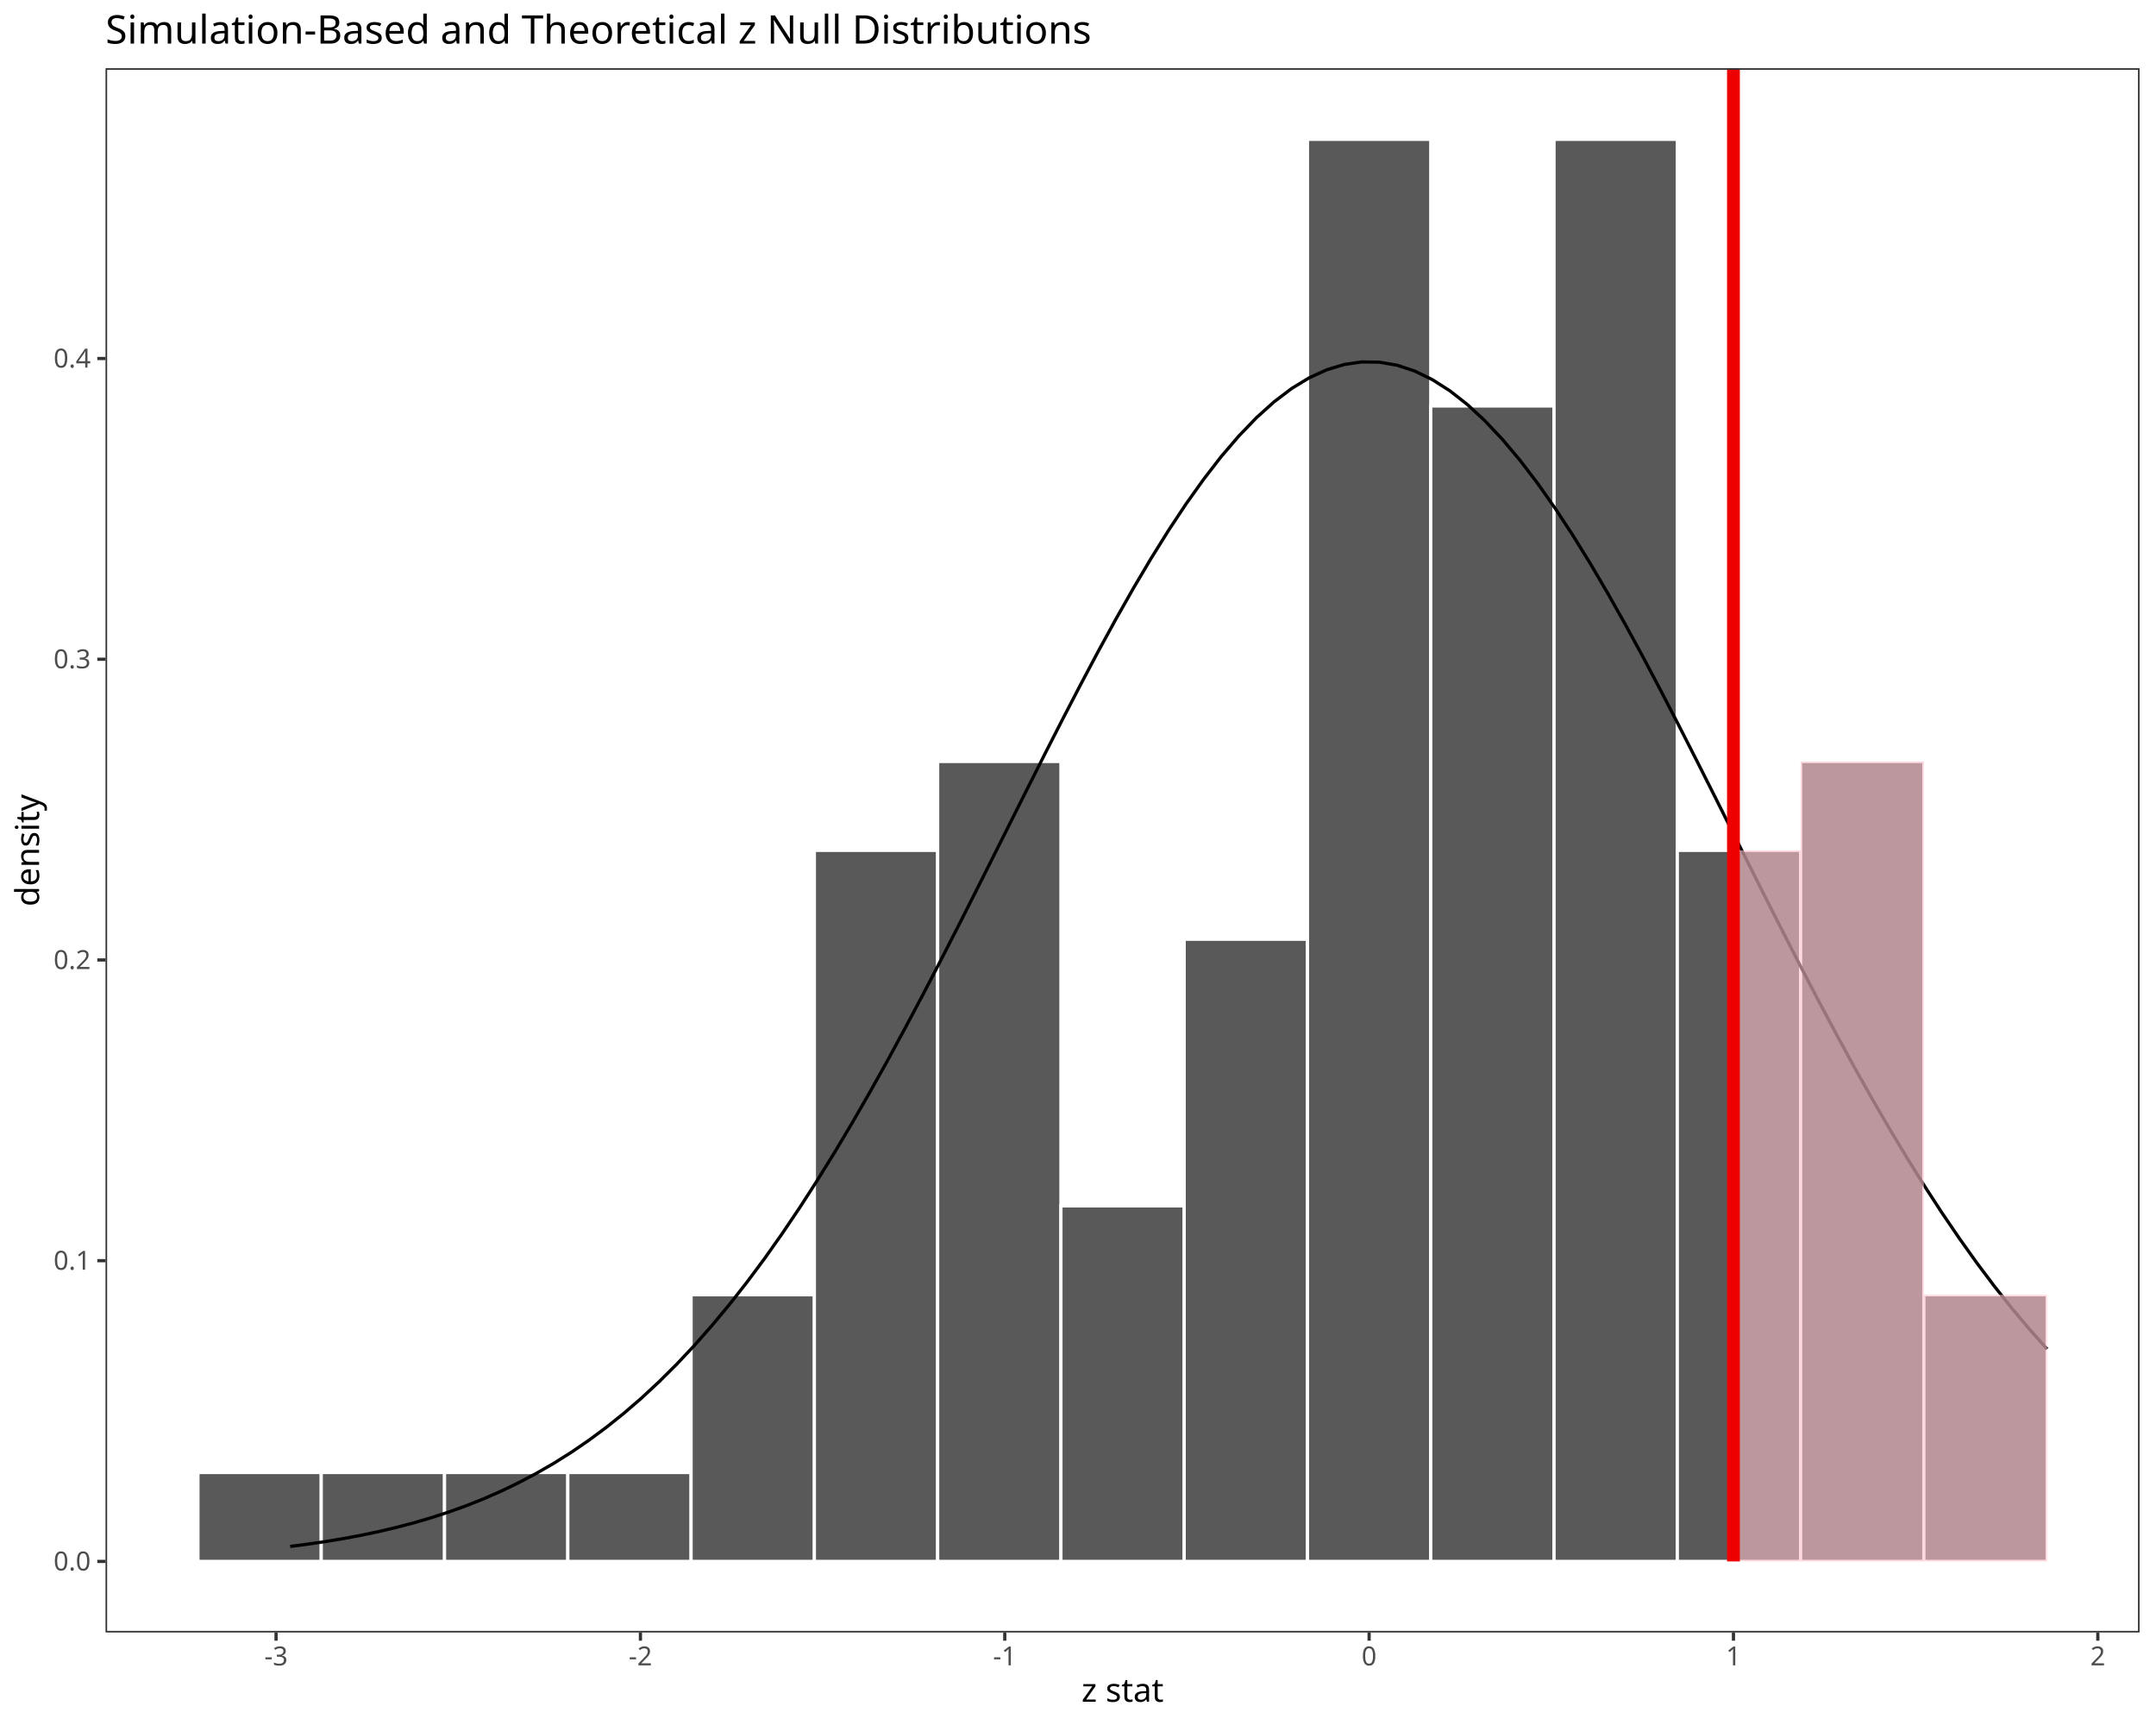
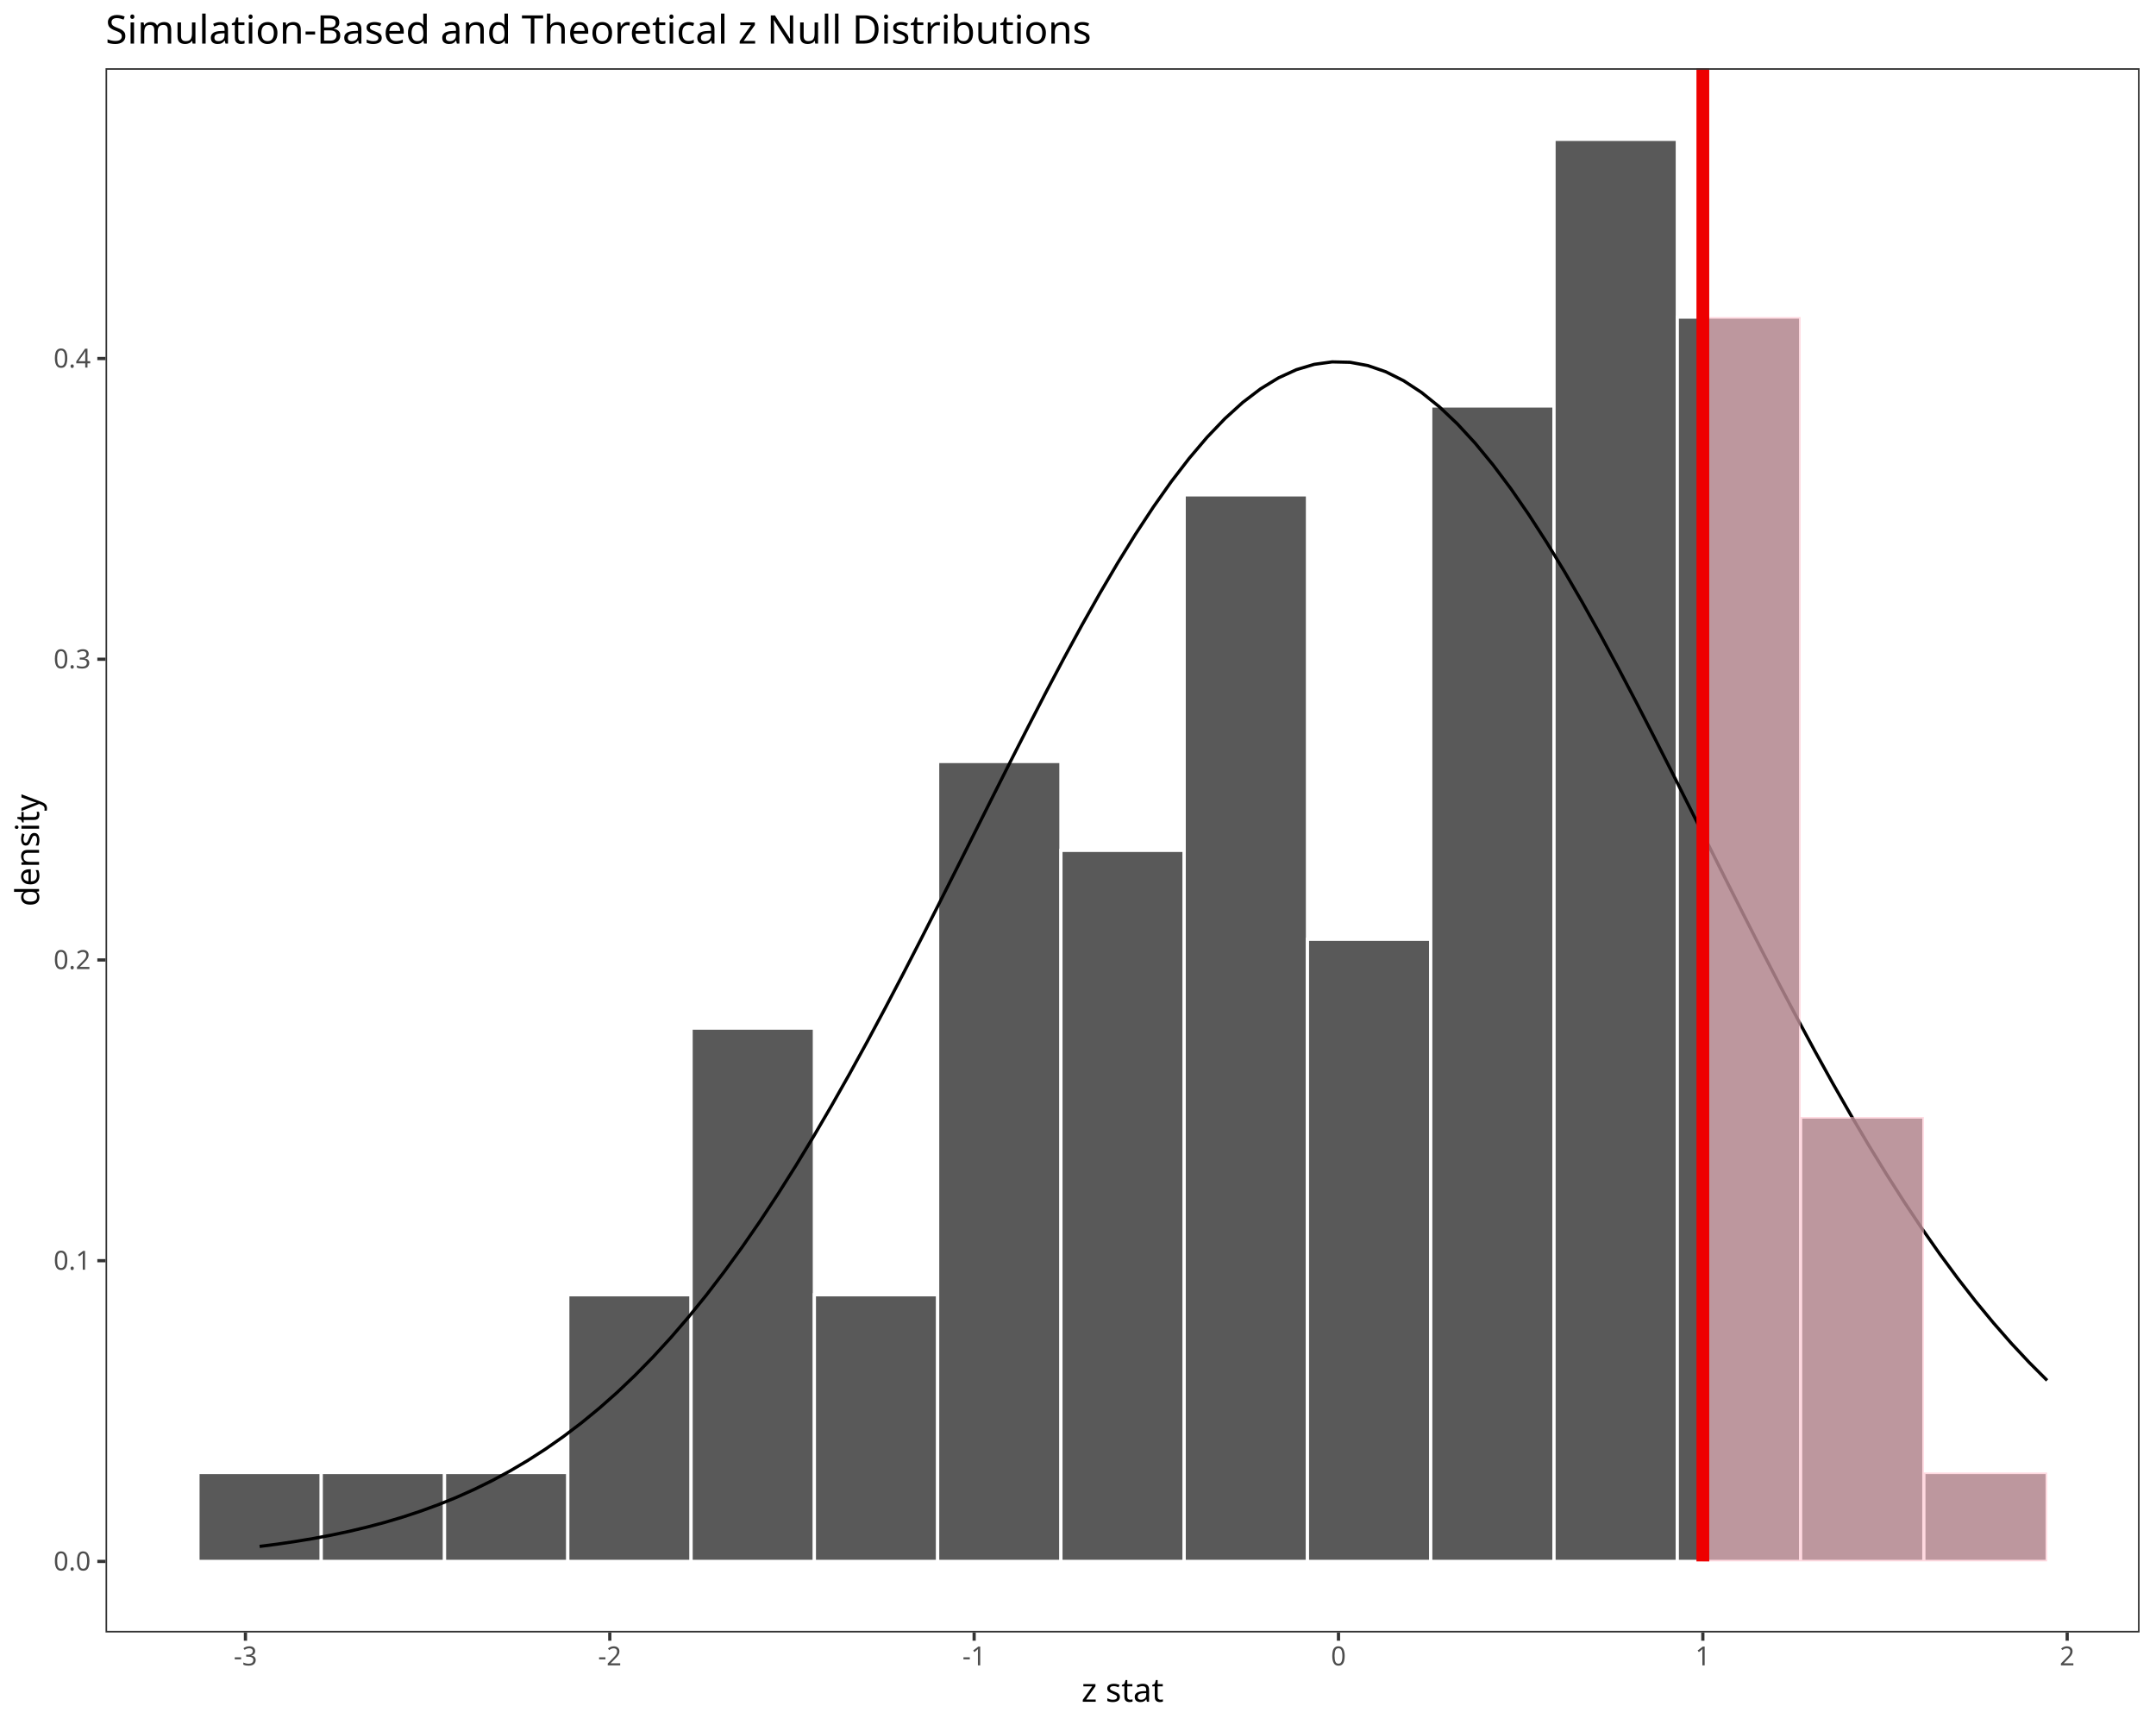
<svg xmlns="http://www.w3.org/2000/svg" class="svglite" data-engine-version="2.0" width="720.00pt" height="576.00pt" viewBox="0 0 720.00 576.00">
  <defs>
    <style type="text/css">
    .svglite line, .svglite polyline, .svglite polygon, .svglite path, .svglite rect, .svglite circle {
      fill: none;
      stroke: #000000;
      stroke-linecap: round;
      stroke-linejoin: round;
      stroke-miterlimit: 10.00;
    }
  </style>
  </defs>
  <rect width="100%" height="100%" style="stroke: none; fill: #FFFFFF;" />
  <defs>
    <clipPath id="cpMC4wMHw3MjAuMDB8MC4wMHw1NzYuMDA=">
      <rect x="0.00" y="0.00" width="720.00" height="576.00" />
    </clipPath>
  </defs>
  <g clip-path="url(#cpMC4wMHw3MjAuMDB8MC4wMHw1NzYuMDA=)">
    <rect x="0.00" y="0.00" width="720.00" height="576.00" style="stroke-width: 1.07; stroke: #FFFFFF; fill: #FFFFFF;" />
  </g>
  <defs>
    <clipPath id="cpMzUuMjR8NzE0LjUyfDIyLjc4fDU0NS4xMQ==">
      <rect x="35.24" y="22.78" width="679.28" height="522.33" />
    </clipPath>
  </defs>
  <g clip-path="url(#cpMzUuMjR8NzE0LjUyfDIyLjc4fDU0NS4xMQ==)">
    <rect x="35.24" y="22.78" width="679.28" height="522.33" style="stroke-width: 1.07; stroke: none; fill: #FFFFFF;" />
    <rect x="66.11" y="491.69" width="41.17" height="29.68" style="stroke-width: 1.07; stroke: #FFFFFF; stroke-linecap: butt; stroke-linejoin: miter; fill: #595959;" />
    <rect x="107.28" y="491.69" width="41.17" height="29.68" style="stroke-width: 1.07; stroke: #FFFFFF; stroke-linecap: butt; stroke-linejoin: miter; fill: #595959;" />
    <rect x="148.45" y="491.69" width="41.17" height="29.68" style="stroke-width: 1.07; stroke: #FFFFFF; stroke-linecap: butt; stroke-linejoin: miter; fill: #595959;" />
-     <rect x="189.62" y="491.69" width="41.17" height="29.68" style="stroke-width: 1.07; stroke: #FFFFFF; stroke-linecap: butt; stroke-linejoin: miter; fill: #595959;" />
-     <rect x="230.79" y="432.34" width="41.17" height="89.03" style="stroke-width: 1.07; stroke: #FFFFFF; stroke-linecap: butt; stroke-linejoin: miter; fill: #595959;" />
-     <rect x="271.96" y="283.95" width="41.17" height="237.42" style="stroke-width: 1.07; stroke: #FFFFFF; stroke-linecap: butt; stroke-linejoin: miter; fill: #595959;" />
+     <rect x="189.62" y="432.34" width="41.17" height="89.03" style="stroke-width: 1.07; stroke: #FFFFFF; stroke-linecap: butt; stroke-linejoin: miter; fill: #595959;" />
+     <rect x="230.79" y="343.30" width="41.17" height="178.07" style="stroke-width: 1.07; stroke: #FFFFFF; stroke-linecap: butt; stroke-linejoin: miter; fill: #595959;" />
+     <rect x="271.96" y="432.34" width="41.17" height="89.03" style="stroke-width: 1.07; stroke: #FFFFFF; stroke-linecap: butt; stroke-linejoin: miter; fill: #595959;" />
    <rect x="313.13" y="254.27" width="41.17" height="267.10" style="stroke-width: 1.07; stroke: #FFFFFF; stroke-linecap: butt; stroke-linejoin: miter; fill: #595959;" />
-     <rect x="354.30" y="402.66" width="41.17" height="118.71" style="stroke-width: 1.07; stroke: #FFFFFF; stroke-linecap: butt; stroke-linejoin: miter; fill: #595959;" />
-     <rect x="395.46" y="313.63" width="41.17" height="207.74" style="stroke-width: 1.07; stroke: #FFFFFF; stroke-linecap: butt; stroke-linejoin: miter; fill: #595959;" />
-     <rect x="436.63" y="46.53" width="41.17" height="474.84" style="stroke-width: 1.07; stroke: #FFFFFF; stroke-linecap: butt; stroke-linejoin: miter; fill: #595959;" />
+     <rect x="354.30" y="283.95" width="41.17" height="237.42" style="stroke-width: 1.07; stroke: #FFFFFF; stroke-linecap: butt; stroke-linejoin: miter; fill: #595959;" />
+     <rect x="395.46" y="165.24" width="41.17" height="356.13" style="stroke-width: 1.07; stroke: #FFFFFF; stroke-linecap: butt; stroke-linejoin: miter; fill: #595959;" />
+     <rect x="436.63" y="313.63" width="41.17" height="207.74" style="stroke-width: 1.07; stroke: #FFFFFF; stroke-linecap: butt; stroke-linejoin: miter; fill: #595959;" />
    <rect x="477.80" y="135.56" width="41.17" height="385.81" style="stroke-width: 1.07; stroke: #FFFFFF; stroke-linecap: butt; stroke-linejoin: miter; fill: #595959;" />
    <rect x="518.97" y="46.53" width="41.17" height="474.84" style="stroke-width: 1.07; stroke: #FFFFFF; stroke-linecap: butt; stroke-linejoin: miter; fill: #595959;" />
-     <rect x="560.14" y="283.95" width="41.17" height="237.42" style="stroke-width: 1.07; stroke: #FFFFFF; stroke-linecap: butt; stroke-linejoin: miter; fill: #595959;" />
-     <rect x="601.31" y="254.27" width="41.17" height="267.10" style="stroke-width: 1.07; stroke: #FFFFFF; stroke-linecap: butt; stroke-linejoin: miter; fill: #595959;" />
-     <rect x="642.48" y="432.34" width="41.17" height="89.03" style="stroke-width: 1.07; stroke: #FFFFFF; stroke-linecap: butt; stroke-linejoin: miter; fill: #595959;" />
-     <polyline points="96.92,516.37 102.79,515.61 108.66,514.75 114.52,513.78 120.39,512.69 126.26,511.46 132.12,510.08 137.99,508.55 143.86,506.83 149.73,504.93 155.59,502.82 161.46,500.49 167.33,497.92 173.19,495.10 179.06,492.00 184.93,488.62 190.80,484.93 196.66,480.92 202.53,476.57 208.40,471.87 214.27,466.80 220.13,461.35 226.00,455.52 231.87,449.28 237.73,442.64 243.60,435.58 249.47,428.11 255.34,420.23 261.20,411.93 267.07,403.23 272.94,394.13 278.80,384.65 284.67,374.80 290.54,364.61 296.41,354.10 302.27,343.30 308.14,332.25 314.01,320.97 319.88,309.51 325.74,297.92 331.61,286.24 337.48,274.53 343.34,262.84 349.21,251.22 355.08,239.73 360.95,228.44 366.81,217.40 372.68,206.68 378.55,196.33 384.42,186.43 390.28,177.03 396.15,168.18 402.02,159.95 407.88,152.38 413.75,145.54 419.62,139.45 425.49,134.17 431.35,129.72 437.22,126.15 443.09,123.47 448.95,121.70 454.82,120.85 460.69,120.94 466.56,121.95 472.42,123.89 478.29,126.74 484.16,130.48 490.03,135.08 495.89,140.51 501.76,146.74 507.63,153.72 513.49,161.41 519.36,169.76 525.23,178.71 531.10,188.21 536.96,198.20 542.83,208.62 548.70,219.40 554.56,230.49 560.43,241.83 566.30,253.34 572.17,264.98 578.03,276.68 583.90,288.39 589.77,300.06 595.64,311.63 601.50,323.06 607.37,334.29 613.24,345.31 619.10,356.06 624.97,366.51 630.84,376.64 636.71,386.42 642.57,395.83 648.44,404.86 654.31,413.49 660.17,421.71 666.04,429.52 671.91,436.91 677.78,443.89 683.64,450.46 " style="stroke-width: 1.07; stroke-linecap: butt;" />
-     <polygon points="578.89,283.95 578.89,283.95 601.31,283.95 601.31,283.95 601.31,363.09 601.31,442.23 601.31,521.37 601.31,432.34 601.31,343.30 601.31,254.27 601.31,254.27 642.47,254.27 642.48,254.27 642.48,343.30 642.48,432.34 642.48,521.37 642.48,491.69 642.48,462.01 642.48,432.34 642.48,432.34 683.64,432.34 683.64,432.34 683.64,521.37 683.64,521.37 683.64,521.37 642.48,521.37 642.48,521.37 642.48,521.37 642.48,521.37 642.48,521.37 642.48,521.37 642.48,521.37 642.48,521.37 642.47,521.37 601.31,521.37 601.31,521.37 601.31,521.37 601.31,521.37 601.31,521.37 601.31,521.37 601.31,521.37 601.31,521.37 601.31,521.37 578.89,521.37 578.89,521.37 578.89,521.37 " style="stroke-width: 0.00; stroke: none; stroke-linecap: butt; fill: #FFC0CB; fill-opacity: 0.60;" />
-     <polyline points="578.89,283.95 578.89,283.95 601.31,283.95 601.31,283.95 601.31,363.09 601.31,442.23 601.31,521.37 601.31,432.34 601.31,343.30 601.31,254.27 601.31,254.27 642.47,254.27 642.48,254.27 642.48,343.30 642.48,432.34 642.48,521.37 642.48,491.69 642.48,462.01 642.48,432.34 642.48,432.34 683.64,432.34 683.64,432.34 " style="stroke-width: 1.07; stroke: none; stroke-linecap: butt;" />
-     <line x1="578.89" y1="521.37" x2="578.89" y2="22.78" style="stroke-width: 4.27; stroke: #EE0000; stroke-linecap: butt;" />
+     <rect x="560.14" y="105.88" width="41.17" height="415.49" style="stroke-width: 1.07; stroke: #FFFFFF; stroke-linecap: butt; stroke-linejoin: miter; fill: #595959;" />
+     <rect x="601.31" y="372.98" width="41.17" height="148.39" style="stroke-width: 1.07; stroke: #FFFFFF; stroke-linecap: butt; stroke-linejoin: miter; fill: #595959;" />
+     <rect x="642.48" y="491.69" width="41.17" height="29.68" style="stroke-width: 1.07; stroke: #FFFFFF; stroke-linecap: butt; stroke-linejoin: miter; fill: #595959;" />
+     <polyline points="86.70,516.37 92.67,515.60 98.64,514.72 104.61,513.73 110.58,512.61 116.55,511.35 122.52,509.93 128.49,508.35 134.45,506.58 140.42,504.61 146.39,502.43 152.36,500.02 158.33,497.35 164.30,494.42 170.27,491.20 176.24,487.68 182.21,483.84 188.18,479.66 194.15,475.13 200.12,470.23 206.09,464.95 212.06,459.26 218.03,453.18 224.00,446.67 229.97,439.74 235.94,432.38 241.90,424.59 247.87,416.38 253.84,407.74 259.81,398.68 265.78,389.22 271.75,379.38 277.72,369.16 283.69,358.61 289.66,347.74 295.63,336.59 301.60,325.20 307.57,313.60 313.54,301.85 319.51,289.99 325.48,278.08 331.45,266.17 337.42,254.32 343.39,242.60 349.35,231.05 355.32,219.76 361.29,208.78 367.26,198.18 373.23,188.02 379.20,178.37 385.17,169.29 391.14,160.83 397.11,153.07 403.08,146.03 409.05,139.79 415.02,134.37 420.99,129.82 426.96,126.17 432.93,123.44 438.90,121.66 444.87,120.84 450.84,120.97 456.80,122.07 462.77,124.13 468.74,127.12 474.71,131.04 480.68,135.84 486.65,141.50 492.62,147.97 498.59,155.22 504.56,163.19 510.53,171.83 516.50,181.08 522.47,190.88 528.44,201.17 534.41,211.89 540.38,222.97 546.35,234.34 552.32,245.94 558.29,257.71 564.25,269.58 570.22,281.50 576.19,293.40 582.16,305.23 588.13,316.94 594.10,328.49 600.07,339.81 606.04,350.89 612.01,361.67 617.98,372.13 623.95,382.24 629.92,391.97 635.89,401.32 641.86,410.26 647.83,418.78 653.80,426.87 659.77,434.54 665.74,441.77 671.70,448.58 677.67,454.96 683.64,460.93 " style="stroke-width: 1.07; stroke-linecap: butt;" />
+     <polygon points="568.67,105.88 601.31,105.88 601.31,521.37 601.31,372.98 642.48,372.98 642.48,521.37 642.48,491.69 683.64,491.69 683.64,521.37 642.48,521.37 642.48,521.37 642.48,521.37 601.31,521.37 601.31,521.37 601.31,521.37 568.67,521.37 " style="stroke-width: 0.00; stroke: none; stroke-linecap: butt; fill: #FFC0CB; fill-opacity: 0.60;" />
+     <polyline points="568.67,105.88 601.31,105.88 601.31,521.37 601.31,372.98 642.48,372.98 642.48,521.37 642.48,491.69 683.64,491.69 " style="stroke-width: 1.07; stroke: none; stroke-linecap: butt;" />
+     <line x1="568.67" y1="521.37" x2="568.67" y2="22.78" style="stroke-width: 4.27; stroke: #EE0000; stroke-linecap: butt;" />
    <rect x="35.24" y="22.78" width="679.28" height="522.33" style="stroke-width: 1.07; stroke: #333333;" />
  </g>
  <g clip-path="url(#cpMC4wMHw3MjAuMDB8MC4wMHw1NzYuMDA=)">
    <text x="30.31" y="524.40" text-anchor="end" style="font-size: 8.80px; fill: #4D4D4D; font-family: sans;" textLength="12.23px" lengthAdjust="spacingAndGlyphs">0.0</text>
    <text x="30.31" y="423.98" text-anchor="end" style="font-size: 8.80px; fill: #4D4D4D; font-family: sans;" textLength="12.23px" lengthAdjust="spacingAndGlyphs">0.1</text>
    <text x="30.31" y="323.57" text-anchor="end" style="font-size: 8.80px; fill: #4D4D4D; font-family: sans;" textLength="12.23px" lengthAdjust="spacingAndGlyphs">0.2</text>
    <text x="30.31" y="223.15" text-anchor="end" style="font-size: 8.80px; fill: #4D4D4D; font-family: sans;" textLength="12.23px" lengthAdjust="spacingAndGlyphs">0.3</text>
    <text x="30.31" y="122.74" text-anchor="end" style="font-size: 8.80px; fill: #4D4D4D; font-family: sans;" textLength="12.23px" lengthAdjust="spacingAndGlyphs">0.4</text>
    <polyline points="32.50,521.37 35.24,521.37 " style="stroke-width: 1.07; stroke: #333333; stroke-linecap: butt;" />
    <polyline points="32.50,420.96 35.24,420.96 " style="stroke-width: 1.07; stroke: #333333; stroke-linecap: butt;" />
    <polyline points="32.50,320.54 35.24,320.54 " style="stroke-width: 1.07; stroke: #333333; stroke-linecap: butt;" />
    <polyline points="32.50,220.13 35.24,220.13 " style="stroke-width: 1.07; stroke: #333333; stroke-linecap: butt;" />
    <polyline points="32.50,119.71 35.24,119.71 " style="stroke-width: 1.07; stroke: #333333; stroke-linecap: butt;" />
-     <polyline points="92.19,547.85 92.19,545.11 " style="stroke-width: 1.07; stroke: #333333; stroke-linecap: butt;" />
-     <polyline points="213.87,547.85 213.87,545.11 " style="stroke-width: 1.07; stroke: #333333; stroke-linecap: butt;" />
-     <polyline points="335.54,547.85 335.54,545.11 " style="stroke-width: 1.07; stroke: #333333; stroke-linecap: butt;" />
-     <polyline points="457.22,547.85 457.22,545.11 " style="stroke-width: 1.07; stroke: #333333; stroke-linecap: butt;" />
-     <polyline points="578.89,547.85 578.89,545.11 " style="stroke-width: 1.07; stroke: #333333; stroke-linecap: butt;" />
-     <polyline points="700.57,547.85 700.57,545.11 " style="stroke-width: 1.07; stroke: #333333; stroke-linecap: butt;" />
-     <text x="92.19" y="556.10" text-anchor="middle" style="font-size: 8.80px; fill: #4D4D4D; font-family: sans;" textLength="7.82px" lengthAdjust="spacingAndGlyphs">-3</text>
-     <text x="213.87" y="556.10" text-anchor="middle" style="font-size: 8.80px; fill: #4D4D4D; font-family: sans;" textLength="7.82px" lengthAdjust="spacingAndGlyphs">-2</text>
-     <text x="335.54" y="556.10" text-anchor="middle" style="font-size: 8.80px; fill: #4D4D4D; font-family: sans;" textLength="7.82px" lengthAdjust="spacingAndGlyphs">-1</text>
-     <text x="457.22" y="556.10" text-anchor="middle" style="font-size: 8.80px; fill: #4D4D4D; font-family: sans;" textLength="4.89px" lengthAdjust="spacingAndGlyphs">0</text>
-     <text x="578.89" y="556.10" text-anchor="middle" style="font-size: 8.80px; fill: #4D4D4D; font-family: sans;" textLength="4.89px" lengthAdjust="spacingAndGlyphs">1</text>
-     <text x="700.57" y="556.10" text-anchor="middle" style="font-size: 8.80px; fill: #4D4D4D; font-family: sans;" textLength="4.89px" lengthAdjust="spacingAndGlyphs">2</text>
+     <polyline points="81.97,547.85 81.97,545.11 " style="stroke-width: 1.07; stroke: #333333; stroke-linecap: butt;" />
+     <polyline points="203.64,547.85 203.64,545.11 " style="stroke-width: 1.07; stroke: #333333; stroke-linecap: butt;" />
+     <polyline points="325.32,547.85 325.32,545.11 " style="stroke-width: 1.07; stroke: #333333; stroke-linecap: butt;" />
+     <polyline points="446.99,547.85 446.99,545.11 " style="stroke-width: 1.07; stroke: #333333; stroke-linecap: butt;" />
+     <polyline points="568.67,547.85 568.67,545.11 " style="stroke-width: 1.07; stroke: #333333; stroke-linecap: butt;" />
+     <polyline points="690.34,547.85 690.34,545.11 " style="stroke-width: 1.07; stroke: #333333; stroke-linecap: butt;" />
+     <text x="81.97" y="556.10" text-anchor="middle" style="font-size: 8.80px; fill: #4D4D4D; font-family: sans;" textLength="7.82px" lengthAdjust="spacingAndGlyphs">-3</text>
+     <text x="203.64" y="556.10" text-anchor="middle" style="font-size: 8.80px; fill: #4D4D4D; font-family: sans;" textLength="7.82px" lengthAdjust="spacingAndGlyphs">-2</text>
+     <text x="325.32" y="556.10" text-anchor="middle" style="font-size: 8.80px; fill: #4D4D4D; font-family: sans;" textLength="7.82px" lengthAdjust="spacingAndGlyphs">-1</text>
+     <text x="446.99" y="556.10" text-anchor="middle" style="font-size: 8.80px; fill: #4D4D4D; font-family: sans;" textLength="4.89px" lengthAdjust="spacingAndGlyphs">0</text>
+     <text x="568.67" y="556.10" text-anchor="middle" style="font-size: 8.80px; fill: #4D4D4D; font-family: sans;" textLength="4.89px" lengthAdjust="spacingAndGlyphs">1</text>
+     <text x="690.34" y="556.10" text-anchor="middle" style="font-size: 8.80px; fill: #4D4D4D; font-family: sans;" textLength="4.89px" lengthAdjust="spacingAndGlyphs">2</text>
    <text x="374.88" y="568.24" text-anchor="middle" style="font-size: 11.00px; font-family: sans;" textLength="26.29px" lengthAdjust="spacingAndGlyphs">z stat</text>
    <text transform="translate(13.05,283.95) rotate(-90)" text-anchor="middle" style="font-size: 11.00px; font-family: sans;" textLength="34.86px" lengthAdjust="spacingAndGlyphs">density</text>
    <text x="35.24" y="14.56" style="font-size: 13.20px; font-family: sans;" textLength="311.11px" lengthAdjust="spacingAndGlyphs">Simulation-Based and Theoretical z Null Distributions</text>
  </g>
</svg>
